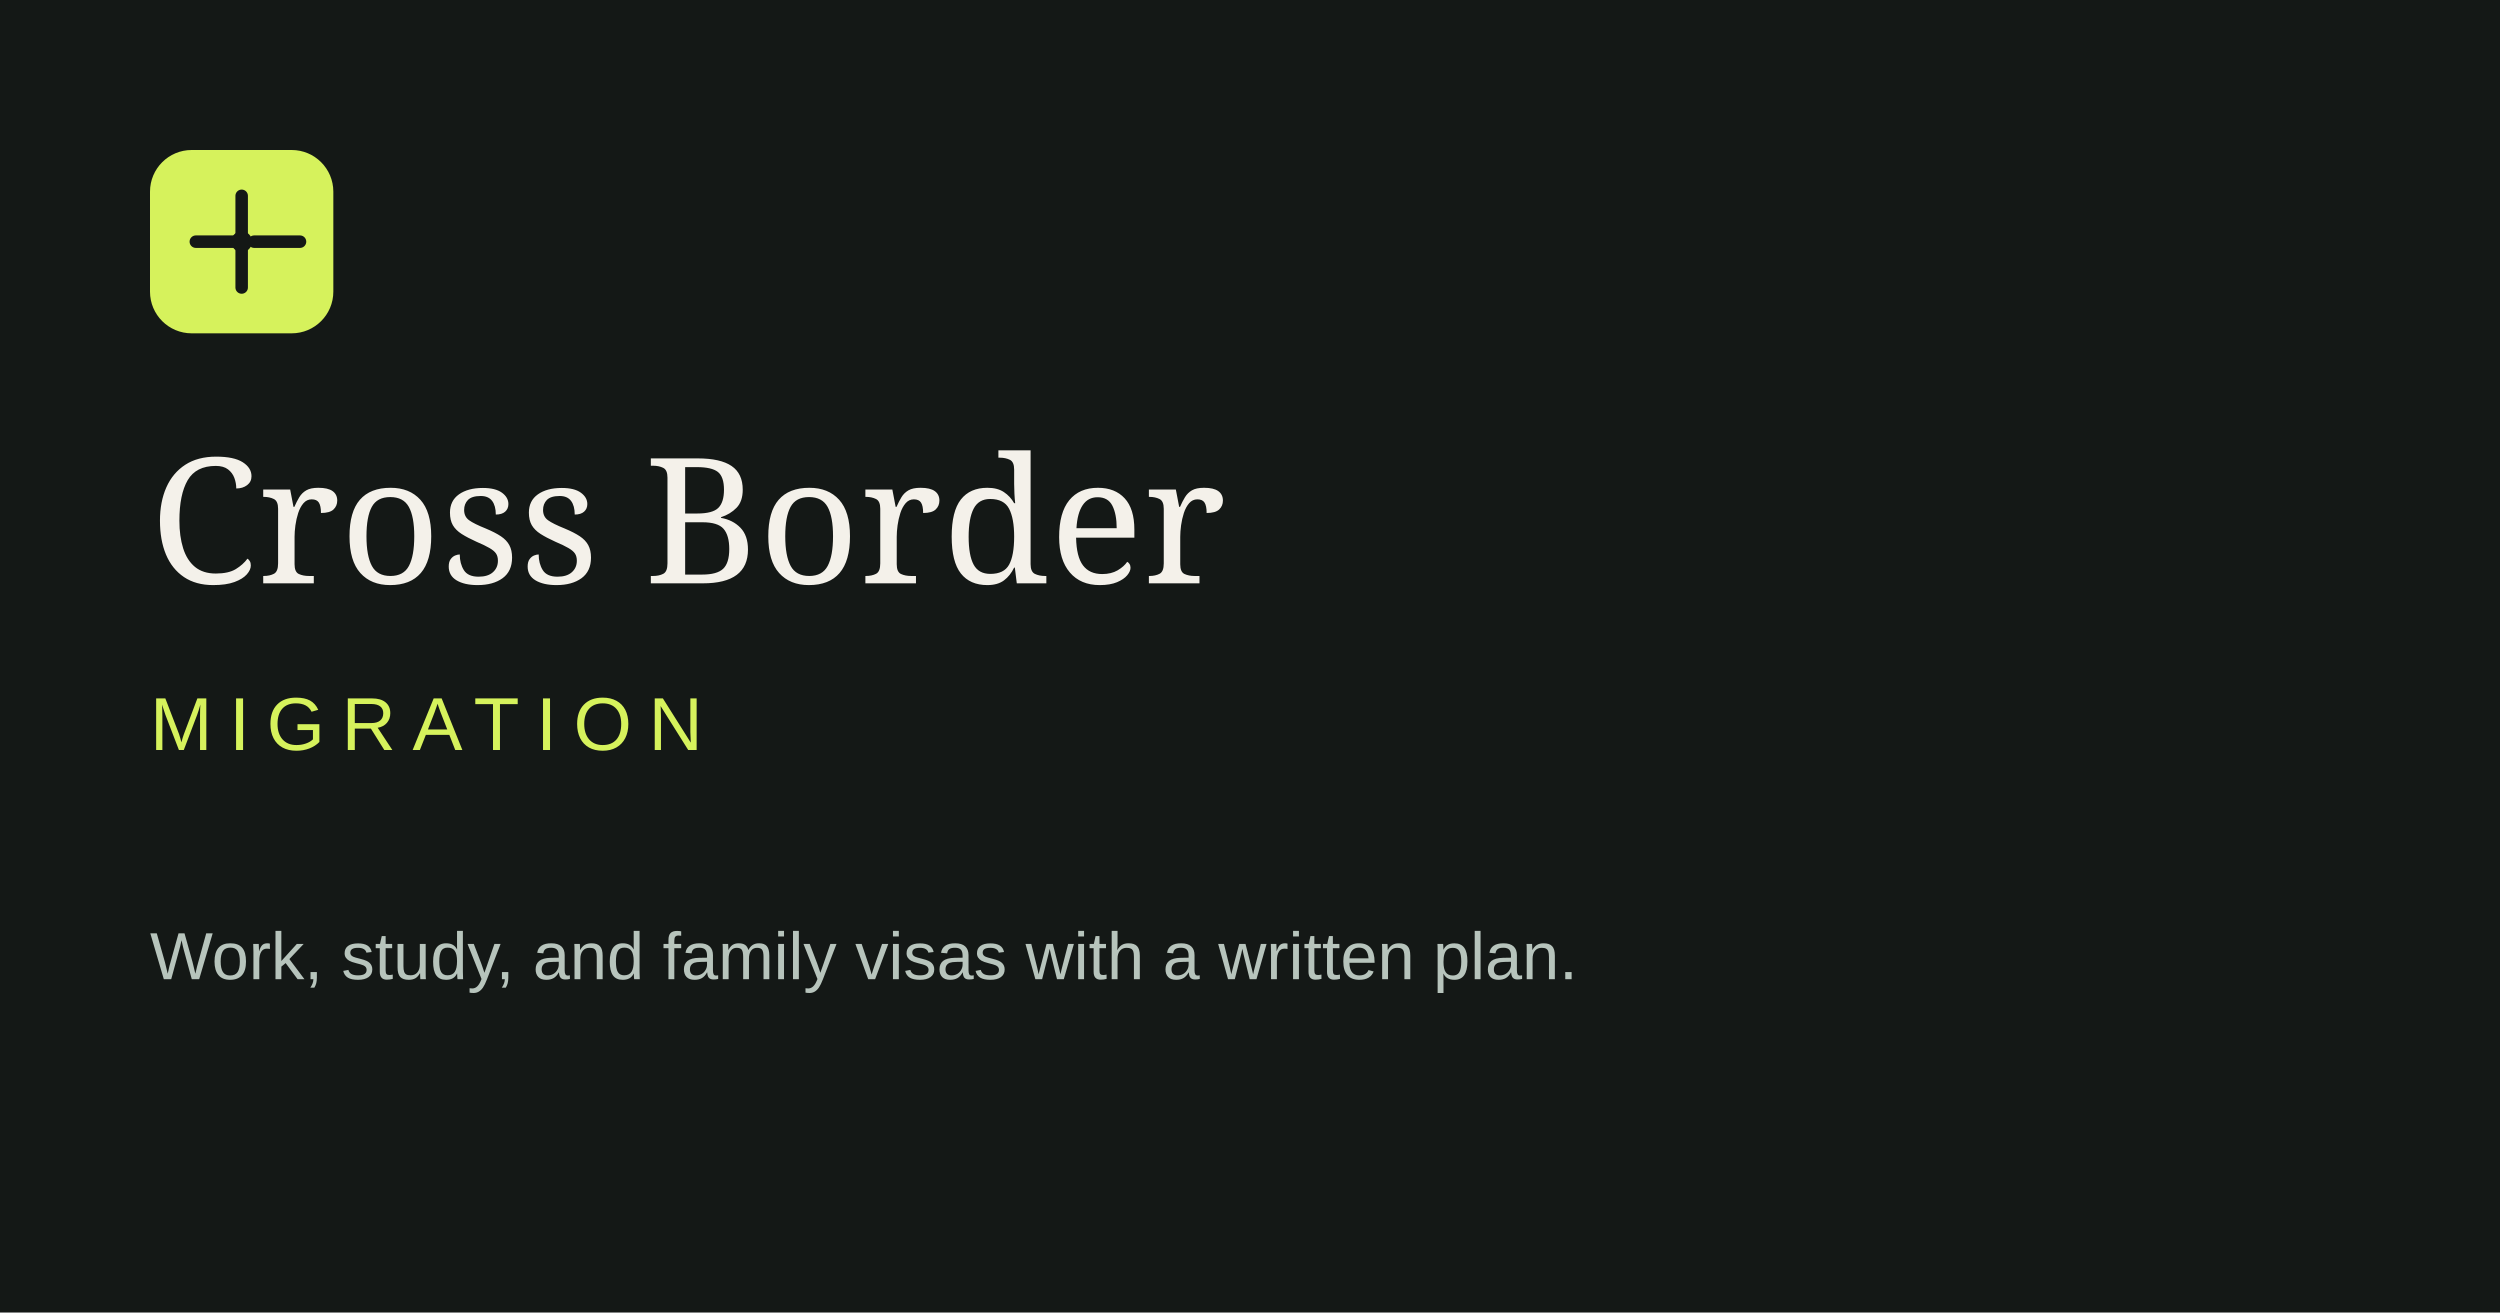
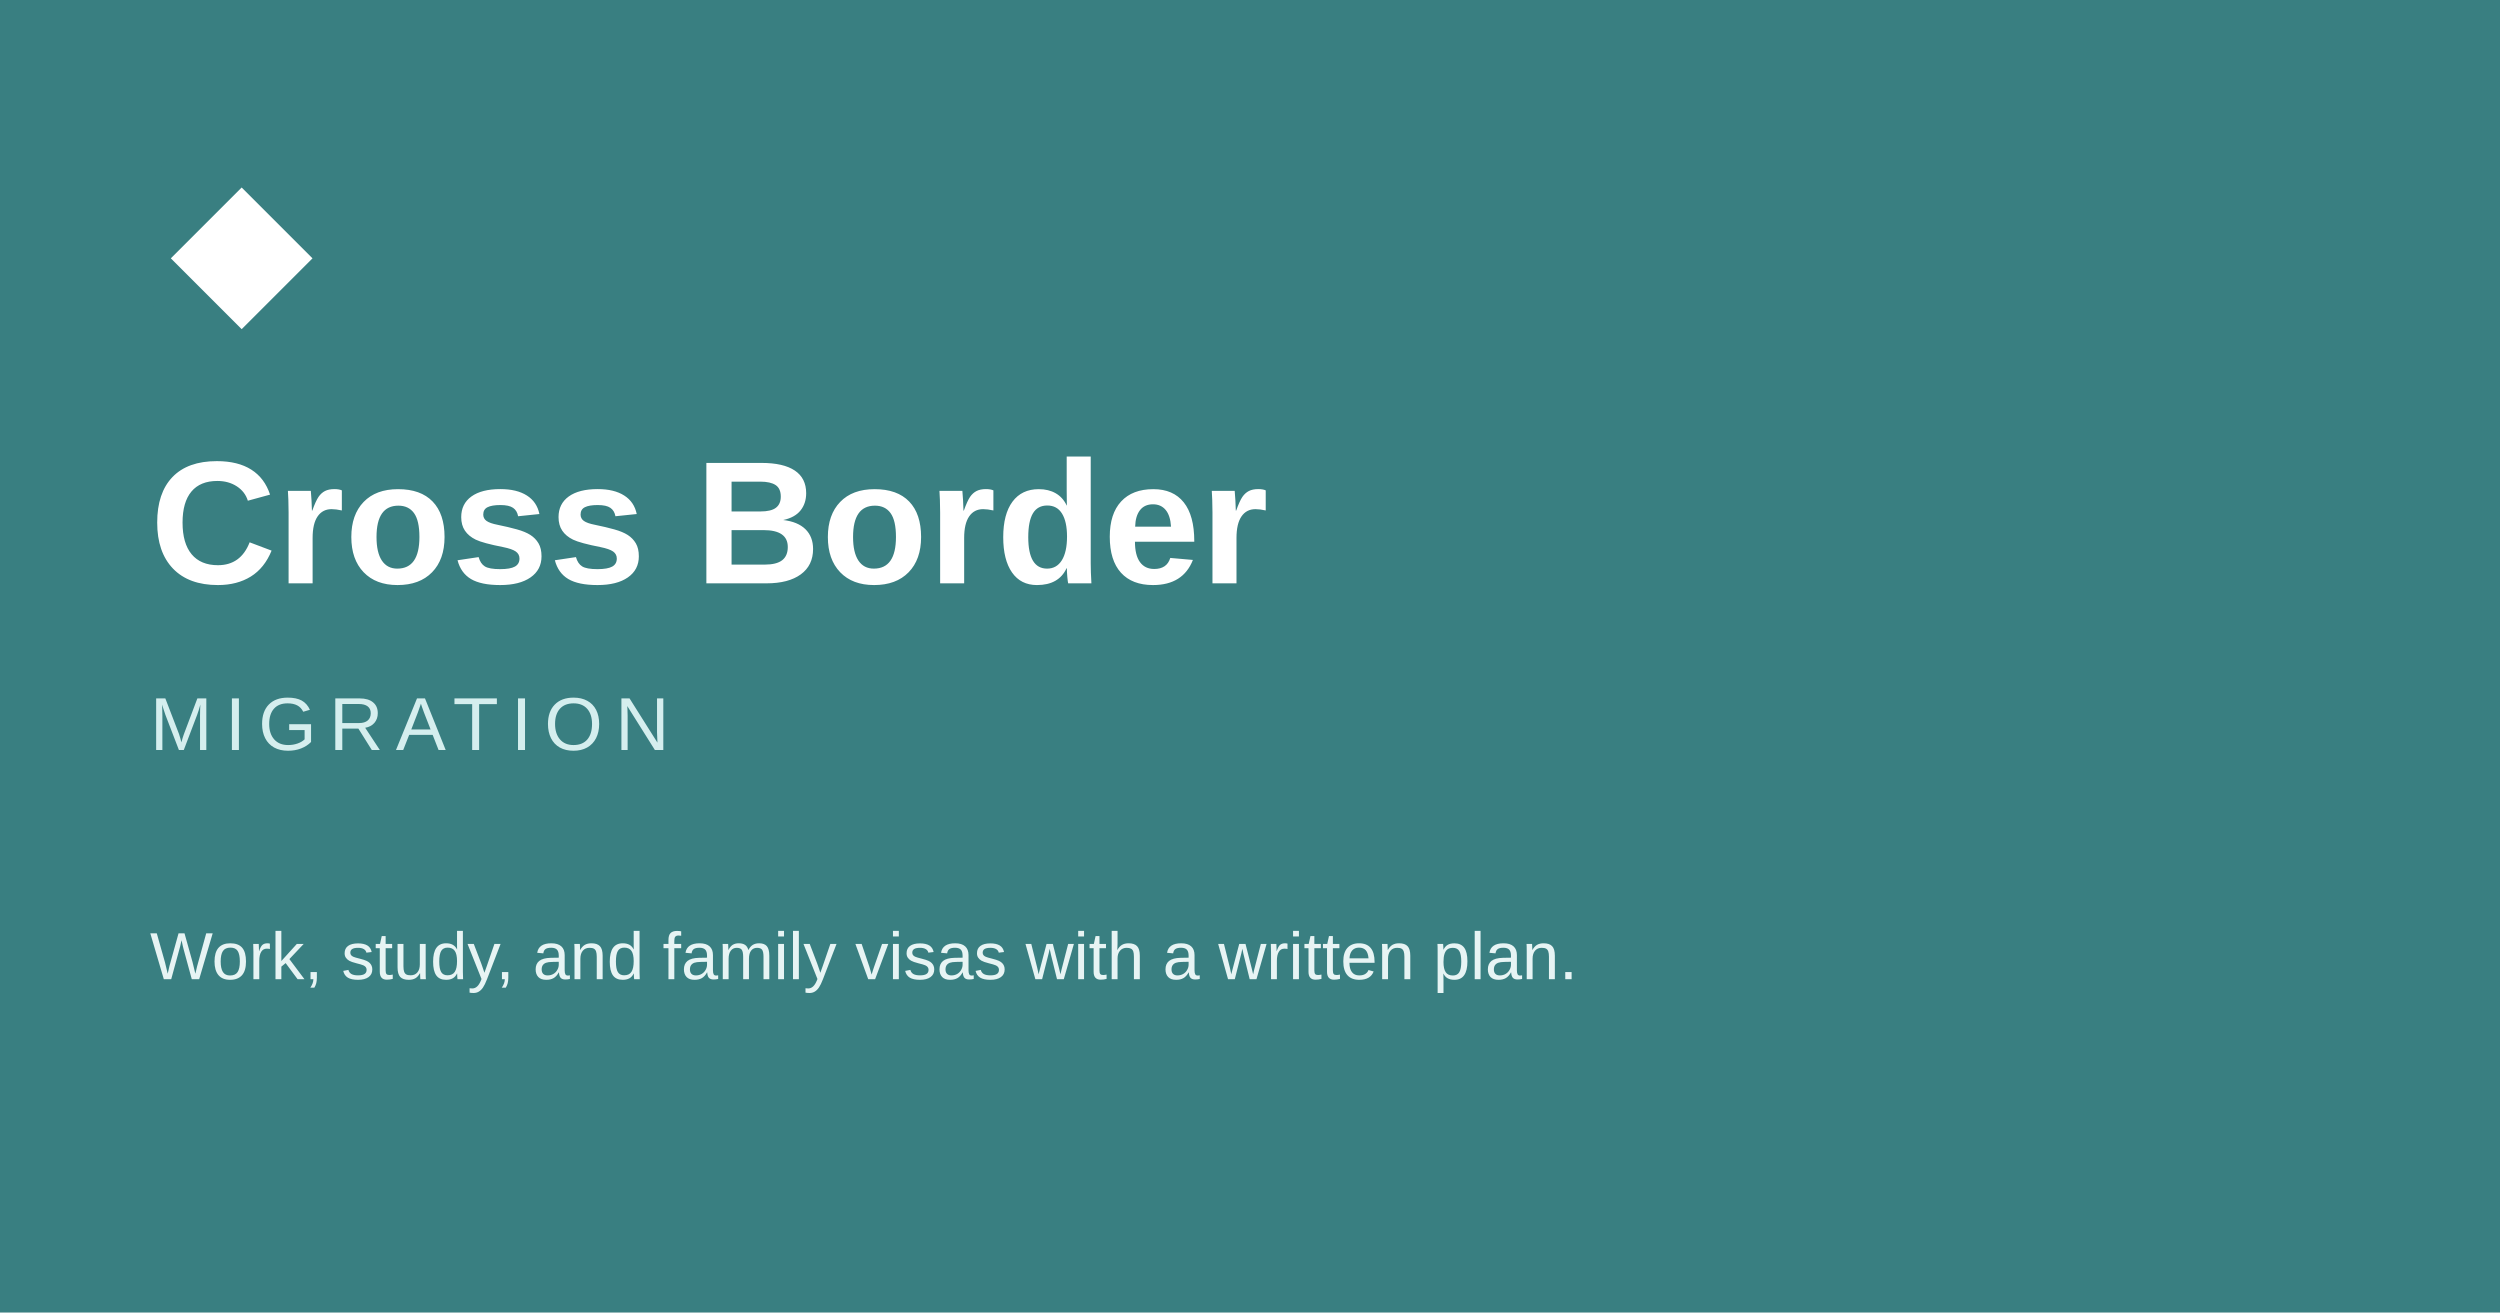
<svg xmlns="http://www.w3.org/2000/svg" viewBox="0 0 1200 630">
-   <rect width="1200" height="630" fill="#141816" />
-   <rect x="72" y="72" width="88" height="88" rx="20" fill="#d6f25c" />
-   <path d="M94 116h22M122 116h22M116 94v44" fill="none" stroke="#141816" stroke-width="6" stroke-linecap="round" />
-   <circle cx="116" cy="116" r="5" fill="#141816" />
-   <text x="72" y="280" fill="#f4f1ea" font-family="Georgia, serif" font-size="84">Cross Border</text>
-   <text x="72" y="360" fill="#d6f25c" font-family="Arial, sans-serif" font-size="36" letter-spacing="8">MIGRATION</text>
-   <text x="72" y="470" fill="#b7c4bc" font-family="Arial, sans-serif" font-size="32">Work, study, and family visas with a written plan.</text>
+   <rect width="1200" height="630" fill="#397f81" />
+   <rect x="72" y="72" width="88" height="88" rx="22" fill="#397f81" />
+   <path d="M116 90 150 124 116 158 82 124Z" fill="#fff" />
+   <text x="72" y="280" fill="#ffffff" font-family="Arial, sans-serif" font-size="84" font-weight="700">Cross Border</text>
+   <text x="72" y="360" fill="#d5eeee" font-family="Arial, sans-serif" font-size="36" letter-spacing="6">MIGRATION</text>
+   <text x="72" y="470" fill="#e7f4f4" font-family="Arial, sans-serif" font-size="32">Work, study, and family visas with a written plan.</text>
</svg>
